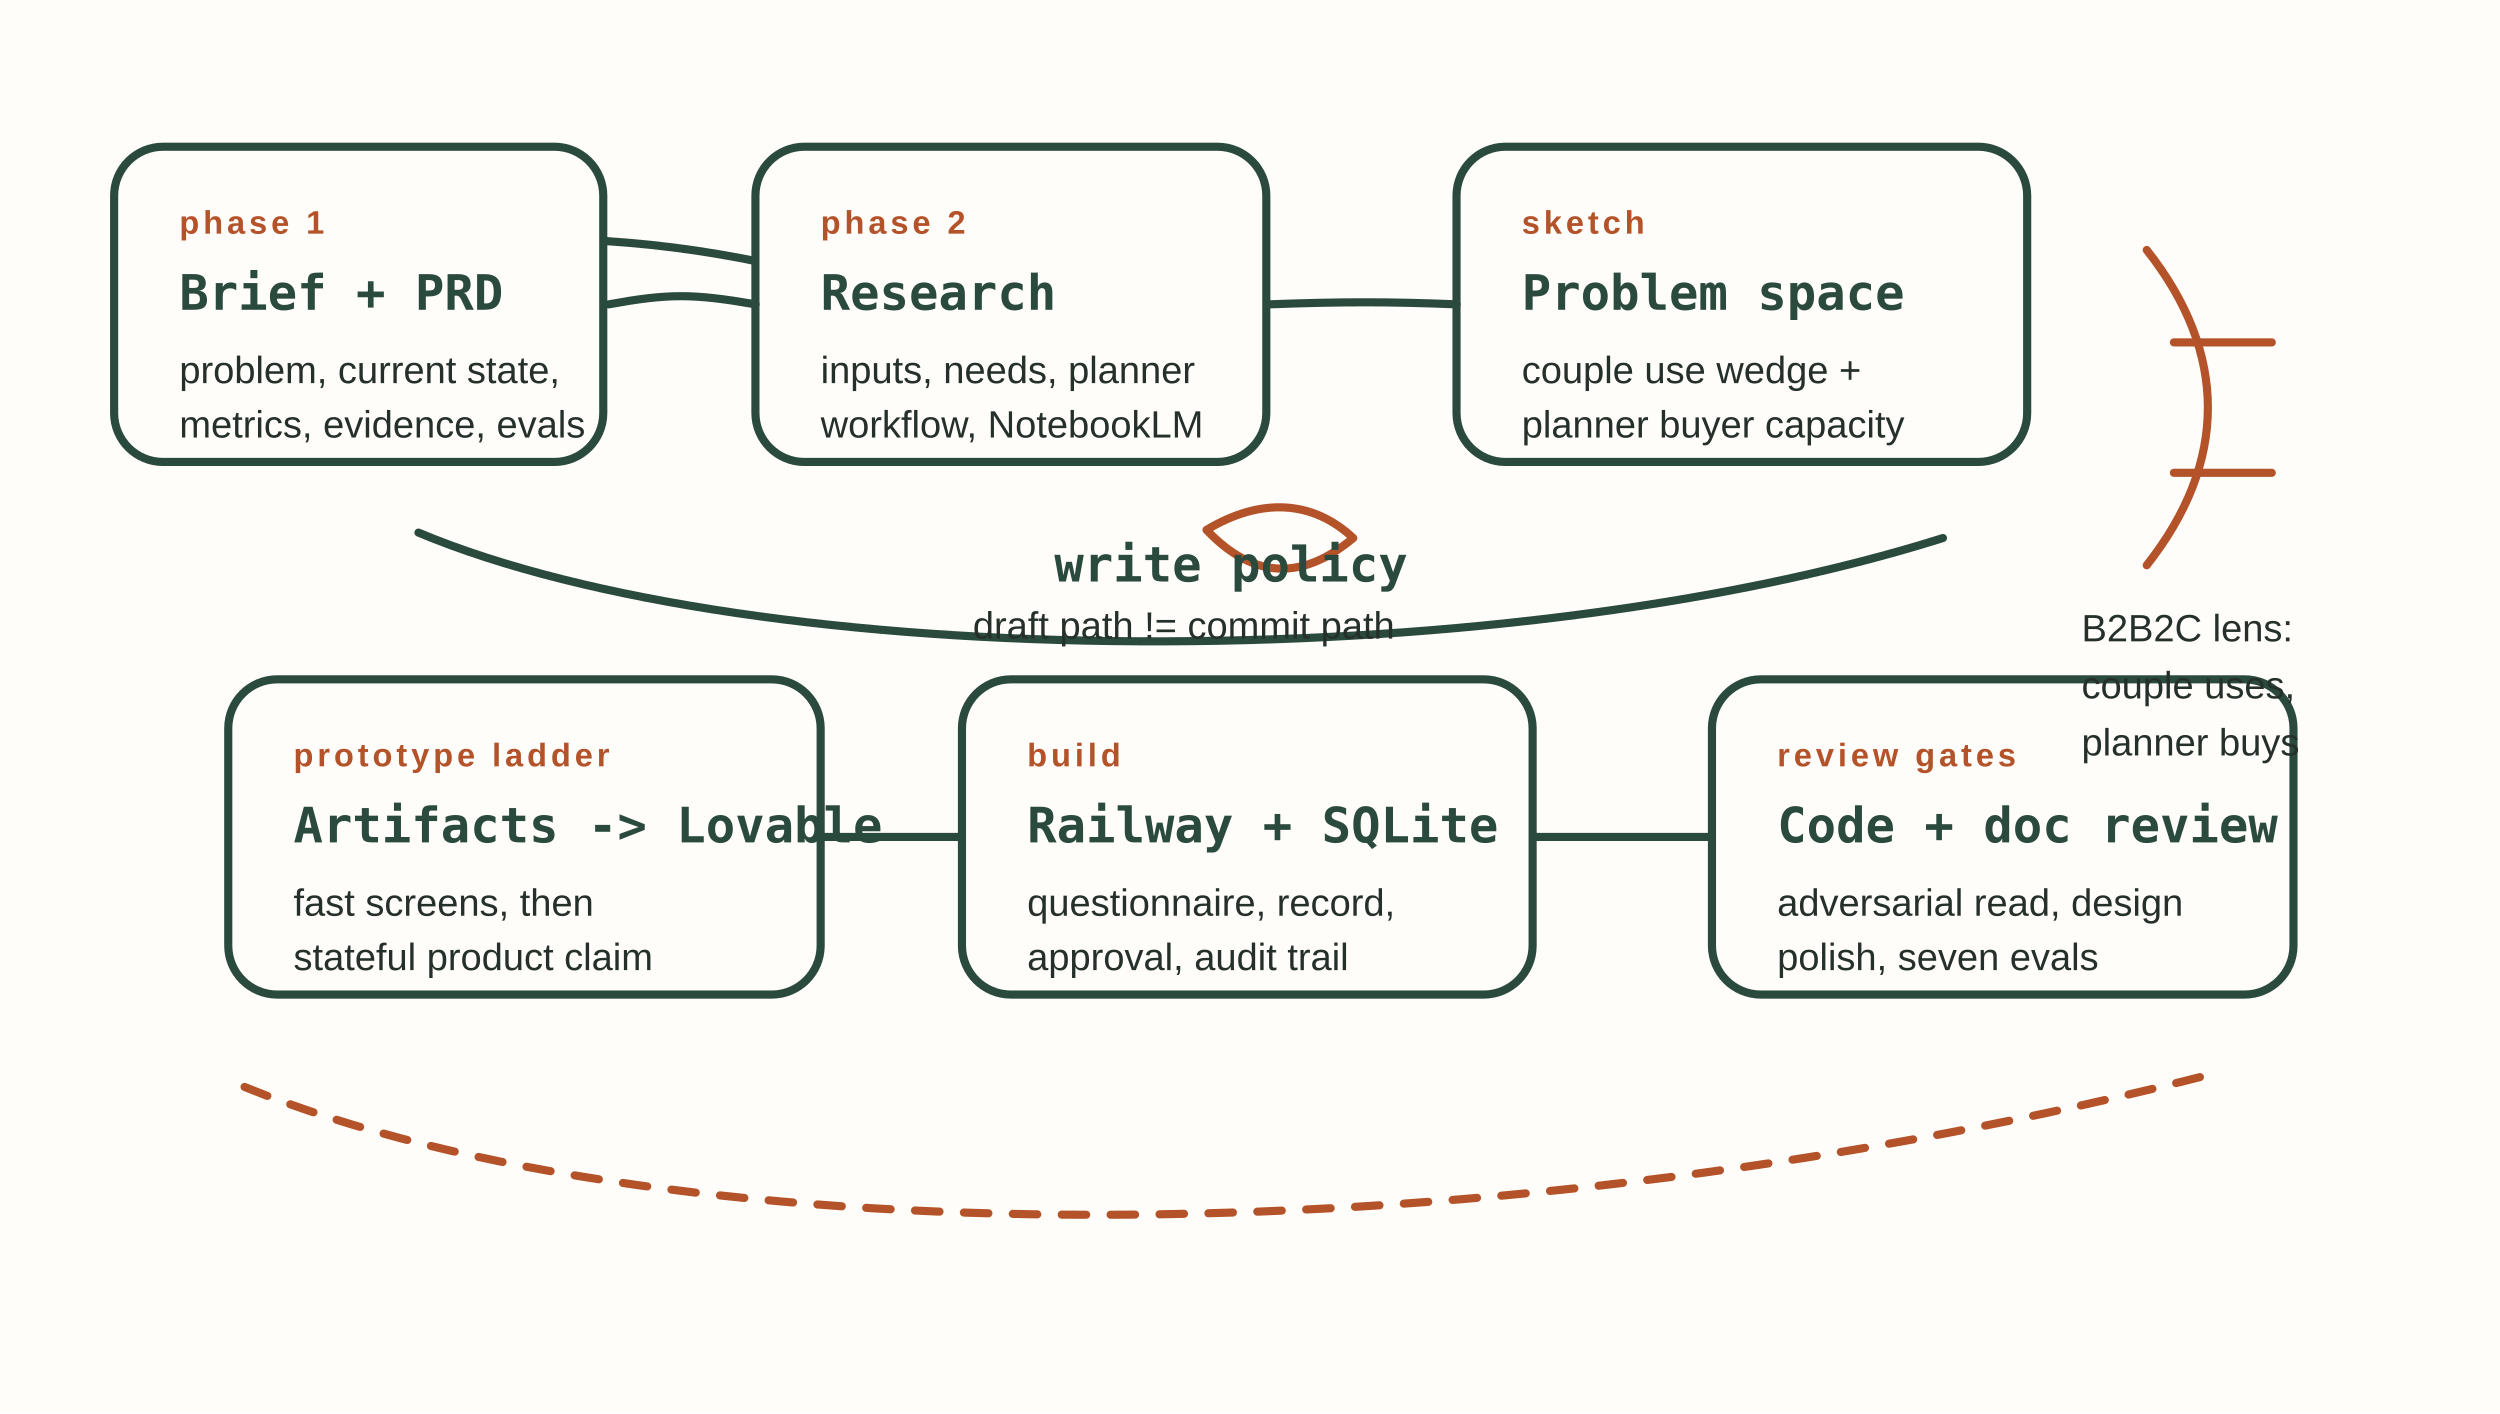
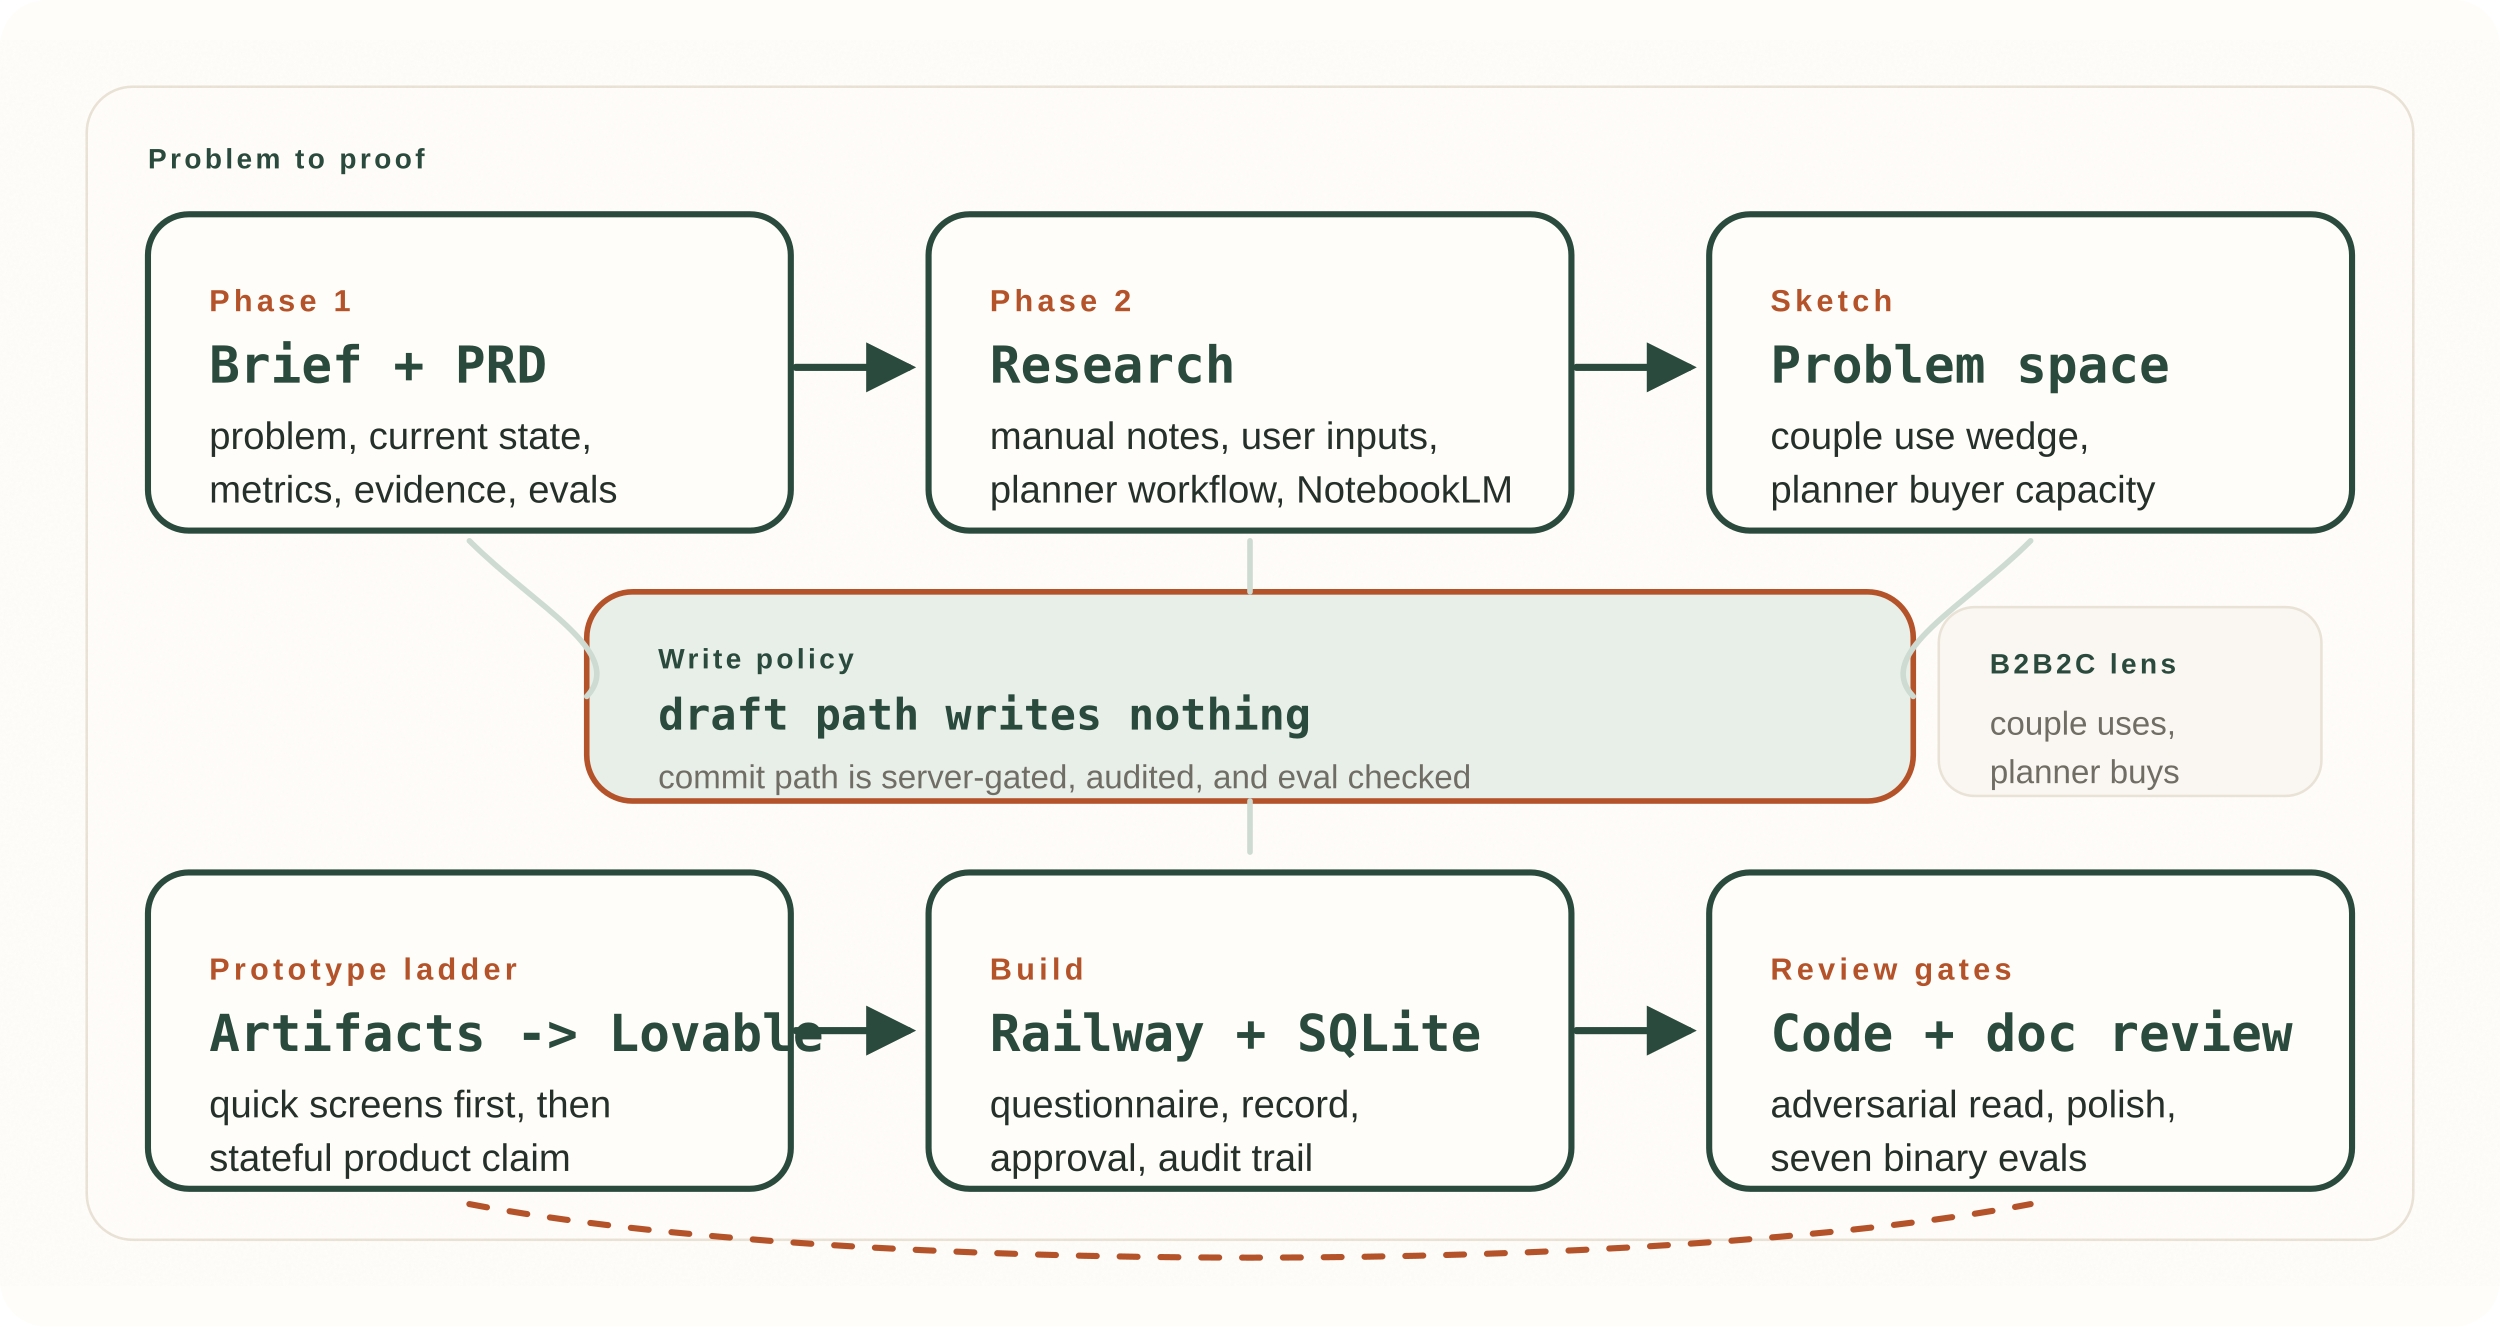
- <svg xmlns="http://www.w3.org/2000/svg" viewBox="0 0 920 520" role="img" aria-labelledby="t d">
-   <rect width="920" height="520" fill="#fffdf9" />
+ <svg xmlns="http://www.w3.org/2000/svg" viewBox="0 0 980 520" role="img" aria-labelledby="t d">
+   <rect width="980" height="520" rx="18" fill="#fffdf9" />
  <defs>
+     <filter id="paper" x="-4%" y="-4%" width="108%" height="108%">
+       <feTurbulence type="fractalNoise" baseFrequency="0.85" numOctaves="2" stitchTiles="stitch" />
+       <feColorMatrix type="saturate" values="0" />
+       <feComponentTransfer>
+         <feFuncA type="table" tableValues="0 0.035" />
+       </feComponentTransfer>
+       <feBlend in="SourceGraphic" mode="multiply" />
+     </filter>
+     <marker id="arrow" viewBox="0 0 10 10" refX="8.4" refY="5" markerWidth="7" markerHeight="7" orient="auto-start-reverse">
+       <path d="M 0 0 L 10 5 L 0 10 z" fill="#2b4a3e" />
+     </marker>
    <style>
-       .box{fill:#fffdf9;stroke:#2b4a3e;stroke-width:3;rx:18;ry:18}.thin{stroke:#b4532a;stroke-width:3;fill:none;stroke-linecap:round;stroke-linejoin:round}.line{stroke:#2b4a3e;stroke-width:3;fill:none;stroke-linecap:round;stroke-linejoin:round}.dash{stroke-dasharray:9 9}.h{font:700 18px ui-monospace,SFMono-Regular,Menlo,monospace;fill:#2b4a3e}.s{font:14px -apple-system,Segoe UI,Arial,sans-serif;fill:#26302b}.k{font:700 12px -apple-system,Segoe UI,Arial,sans-serif;letter-spacing:.12em;fill:#b4532a;text-transform:uppercase}
+       .panel{fill:#fffdf9;stroke:#2b4a3e;stroke-width:2.4}
+       .policy{fill:#e8efe9;stroke:#b4532a;stroke-width:2.2}
+       .rail{fill:none;stroke:#2b4a3e;stroke-width:2.8;stroke-linecap:round;stroke-linejoin:round;marker-end:url(#arrow)}
+       .soft{fill:none;stroke:#cddbd2;stroke-width:2.2;stroke-linecap:round;stroke-linejoin:round}
+       .dash{fill:none;stroke:#b4532a;stroke-width:2.4;stroke-linecap:round;stroke-linejoin:round;stroke-dasharray:7 9}
+       .num{font:700 12px -apple-system,Segoe UI,Arial,sans-serif;letter-spacing:.14em;fill:#b4532a;text-transform:uppercase}
+       .title{font:700 20px ui-monospace,SFMono-Regular,Menlo,Consolas,monospace;fill:#2b4a3e}
+       .body{font:15px -apple-system,Segoe UI,Arial,sans-serif;fill:#26302b}
+       .small{font:13px -apple-system,Segoe UI,Arial,sans-serif;fill:#706d65}
+       .label{font:700 11px -apple-system,Segoe UI,Arial,sans-serif;letter-spacing:.12em;fill:#2b4a3e;text-transform:uppercase}
+       .policyTitle{font:700 17px ui-monospace,SFMono-Regular,Menlo,Consolas,monospace;fill:#2b4a3e}
    </style>
  </defs>
-   <path class="line" d="M70 110 C170 76 260 84 348 116" />
-   <path class="thin dash" d="M90 400 C250 465 555 462 815 395" />
-   <rect class="box" x="42" y="54" width="180" height="116" rx="18" />
-   <text class="k" x="66" y="86">phase 1</text>
-   <text class="h" x="66" y="114">Brief + PRD</text>
-   <text class="s" x="66" y="141">problem, current state,</text>
-   <text class="s" x="66" y="161">metrics, evidence, evals</text>
-   <rect class="box" x="278" y="54" width="188" height="116" rx="18" />
-   <text class="k" x="302" y="86">phase 2</text>
-   <text class="h" x="302" y="114">Research</text>
-   <text class="s" x="302" y="141">inputs, needs, planner</text>
-   <text class="s" x="302" y="161">workflow, NotebookLM</text>
-   <rect class="box" x="536" y="54" width="210" height="116" rx="18" />
-   <text class="k" x="560" y="86">sketch</text>
-   <text class="h" x="560" y="114">Problem space</text>
-   <text class="s" x="560" y="141">couple use wedge +</text>
-   <text class="s" x="560" y="161">planner buyer capacity</text>
-   <path class="line" d="M224 112 C246 108 255 108 278 112" />
-   <path class="line" d="M467 112 C494 111 511 111 536 112" />
-   <path class="line" d="M154 196 C278 248 550 250 715 198" />
-   <rect class="box" x="84" y="250" width="218" height="116" rx="18" />
-   <text class="k" x="108" y="282">prototype ladder</text>
-   <text class="h" x="108" y="310">Artifacts -&gt; Lovable</text>
-   <text class="s" x="108" y="337">fast screens, then</text>
-   <text class="s" x="108" y="357">stateful product claim</text>
-   <rect class="box" x="354" y="250" width="210" height="116" rx="18" />
-   <text class="k" x="378" y="282">build</text>
-   <text class="h" x="378" y="310">Railway + SQLite</text>
-   <text class="s" x="378" y="337">questionnaire, record,</text>
-   <text class="s" x="378" y="357">approval, audit trail</text>
-   <rect class="box" x="630" y="250" width="214" height="116" rx="18" />
-   <text class="k" x="654" y="282">review gates</text>
-   <text class="h" x="654" y="310">Code + doc review</text>
-   <text class="s" x="654" y="337">adversarial read, design</text>
-   <text class="s" x="654" y="357">polish, seven evals</text>
-   <path class="line" d="M303 308 C323 308 333 308 354 308" />
-   <path class="line" d="M565 308 C589 308 604 308 630 308" />
-   <path class="thin" d="M444 195 C464 183 483 184 498 198 C480 213 462 214 444 195Z" />
-   <text class="h" x="388" y="214">write policy</text>
-   <text class="s" x="358" y="235">draft path != commit path</text>
-   <path class="thin" d="M790 92 C820 130 820 170 790 208" />
-   <path class="thin" d="M800 126 L836 126" />
-   <path class="thin" d="M800 174 L836 174" />
-   <text class="s" x="766" y="236">B2B2C lens:</text>
-   <text class="s" x="766" y="257">couple uses,</text>
-   <text class="s" x="766" y="278">planner buys</text>
+   <g filter="url(#paper)">
+     <rect x="34" y="34" width="912" height="452" rx="18" fill="#fffdf9" stroke="#e9e2d6" />
+   </g>
+   <text class="label" x="58" y="66">Problem to proof</text>
+   <g>
+     <rect class="panel" x="58" y="84" width="252" height="124" rx="16" />
+     <text class="num" x="82" y="122">Phase 1</text>
+     <text class="title" x="82" y="150">Brief + PRD</text>
+     <text class="body" x="82" y="176">problem, current state,</text>
+     <text class="body" x="82" y="197">metrics, evidence, evals</text>
+   </g>
+   <g>
+     <rect class="panel" x="364" y="84" width="252" height="124" rx="16" />
+     <text class="num" x="388" y="122">Phase 2</text>
+     <text class="title" x="388" y="150">Research</text>
+     <text class="body" x="388" y="176">manual notes, user inputs,</text>
+     <text class="body" x="388" y="197">planner workflow, NotebookLM</text>
+   </g>
+   <g>
+     <rect class="panel" x="670" y="84" width="252" height="124" rx="16" />
+     <text class="num" x="694" y="122">Sketch</text>
+     <text class="title" x="694" y="150">Problem space</text>
+     <text class="body" x="694" y="176">couple use wedge,</text>
+     <text class="body" x="694" y="197">planner buyer capacity</text>
+   </g>
+   <path class="rail" d="M312 144 H356" />
+   <path class="rail" d="M618 144 H662" />
+   <g>
+     <rect class="policy" x="230" y="232" width="520" height="82" rx="18" />
+     <text class="label" x="258" y="262">Write policy</text>
+     <text class="policyTitle" x="258" y="286">draft path writes nothing</text>
+     <text class="small" x="258" y="309">commit path is server-gated, audited, and eval checked</text>
+   </g>
+   <path class="soft" d="M184 212 C210 238 246 256 230 273" />
+   <path class="soft" d="M490 212 V232" />
+   <path class="soft" d="M796 212 C770 238 734 256 750 273" />
+   <g>
+     <rect class="panel" x="58" y="342" width="252" height="124" rx="16" />
+     <text class="num" x="82" y="384">Prototype ladder</text>
+     <text class="title" x="82" y="412">Artifacts -&gt; Lovable</text>
+     <text class="body" x="82" y="438">quick screens first, then</text>
+     <text class="body" x="82" y="459">stateful product claim</text>
+   </g>
+   <g>
+     <rect class="panel" x="364" y="342" width="252" height="124" rx="16" />
+     <text class="num" x="388" y="384">Build</text>
+     <text class="title" x="388" y="412">Railway + SQLite</text>
+     <text class="body" x="388" y="438">questionnaire, record,</text>
+     <text class="body" x="388" y="459">approval, audit trail</text>
+   </g>
+   <g>
+     <rect class="panel" x="670" y="342" width="252" height="124" rx="16" />
+     <text class="num" x="694" y="384">Review gates</text>
+     <text class="title" x="694" y="412">Code + doc review</text>
+     <text class="body" x="694" y="438">adversarial read, polish,</text>
+     <text class="body" x="694" y="459">seven binary evals</text>
+   </g>
+   <path class="rail" d="M312 404 H356" />
+   <path class="rail" d="M618 404 H662" />
+   <path class="soft" d="M490 314 V334" />
+   <path class="dash" d="M184 472 C330 500 650 500 796 472" />
+   <g>
+     <rect x="760" y="238" width="150" height="74" rx="14" fill="#faf7f2" stroke="#e9e2d6" />
+     <text class="label" x="780" y="264">B2B2C lens</text>
+     <text class="small" x="780" y="288">couple uses,</text>
+     <text class="small" x="780" y="307">planner buys</text>
+   </g>
</svg>
